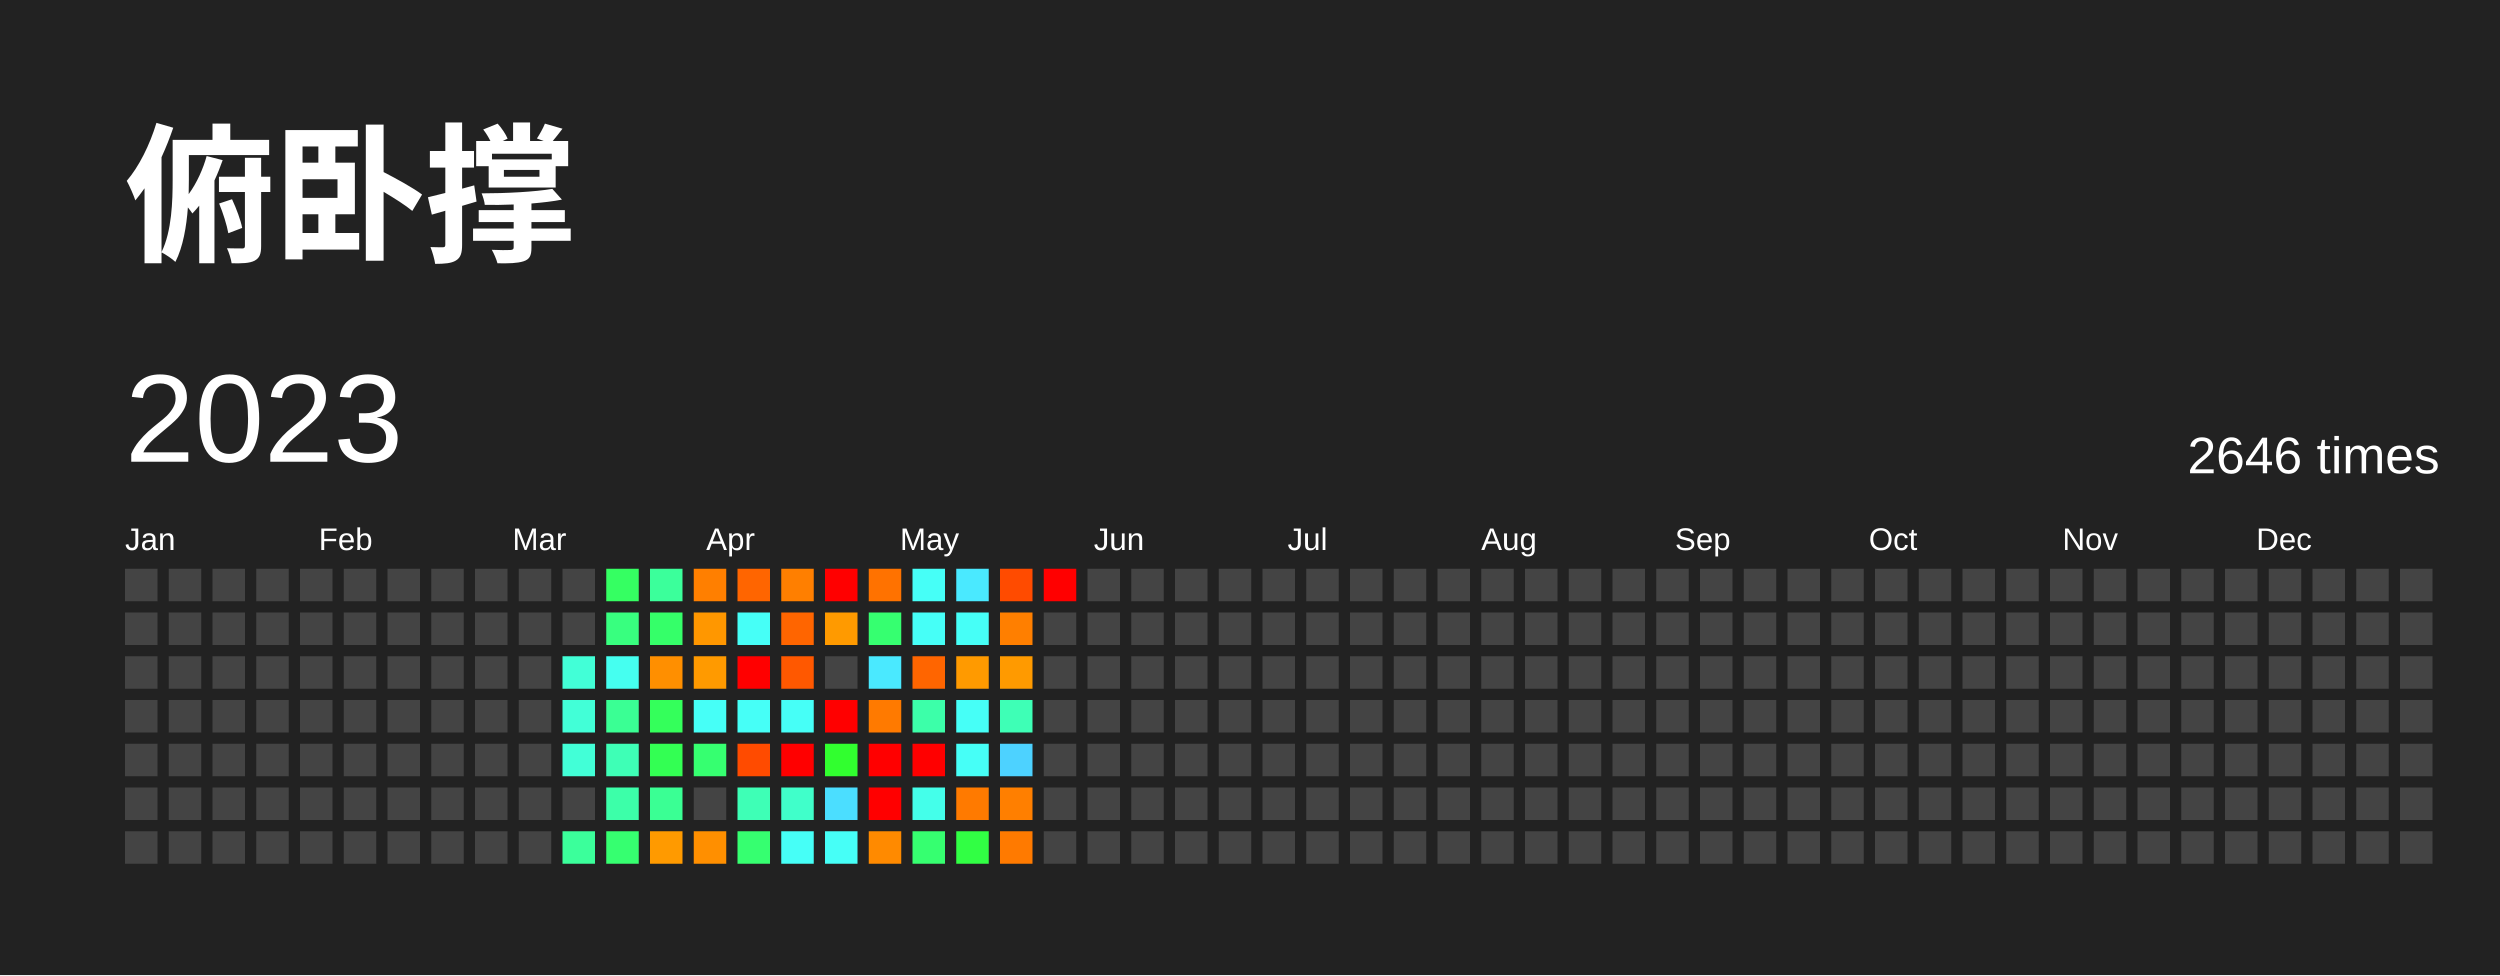
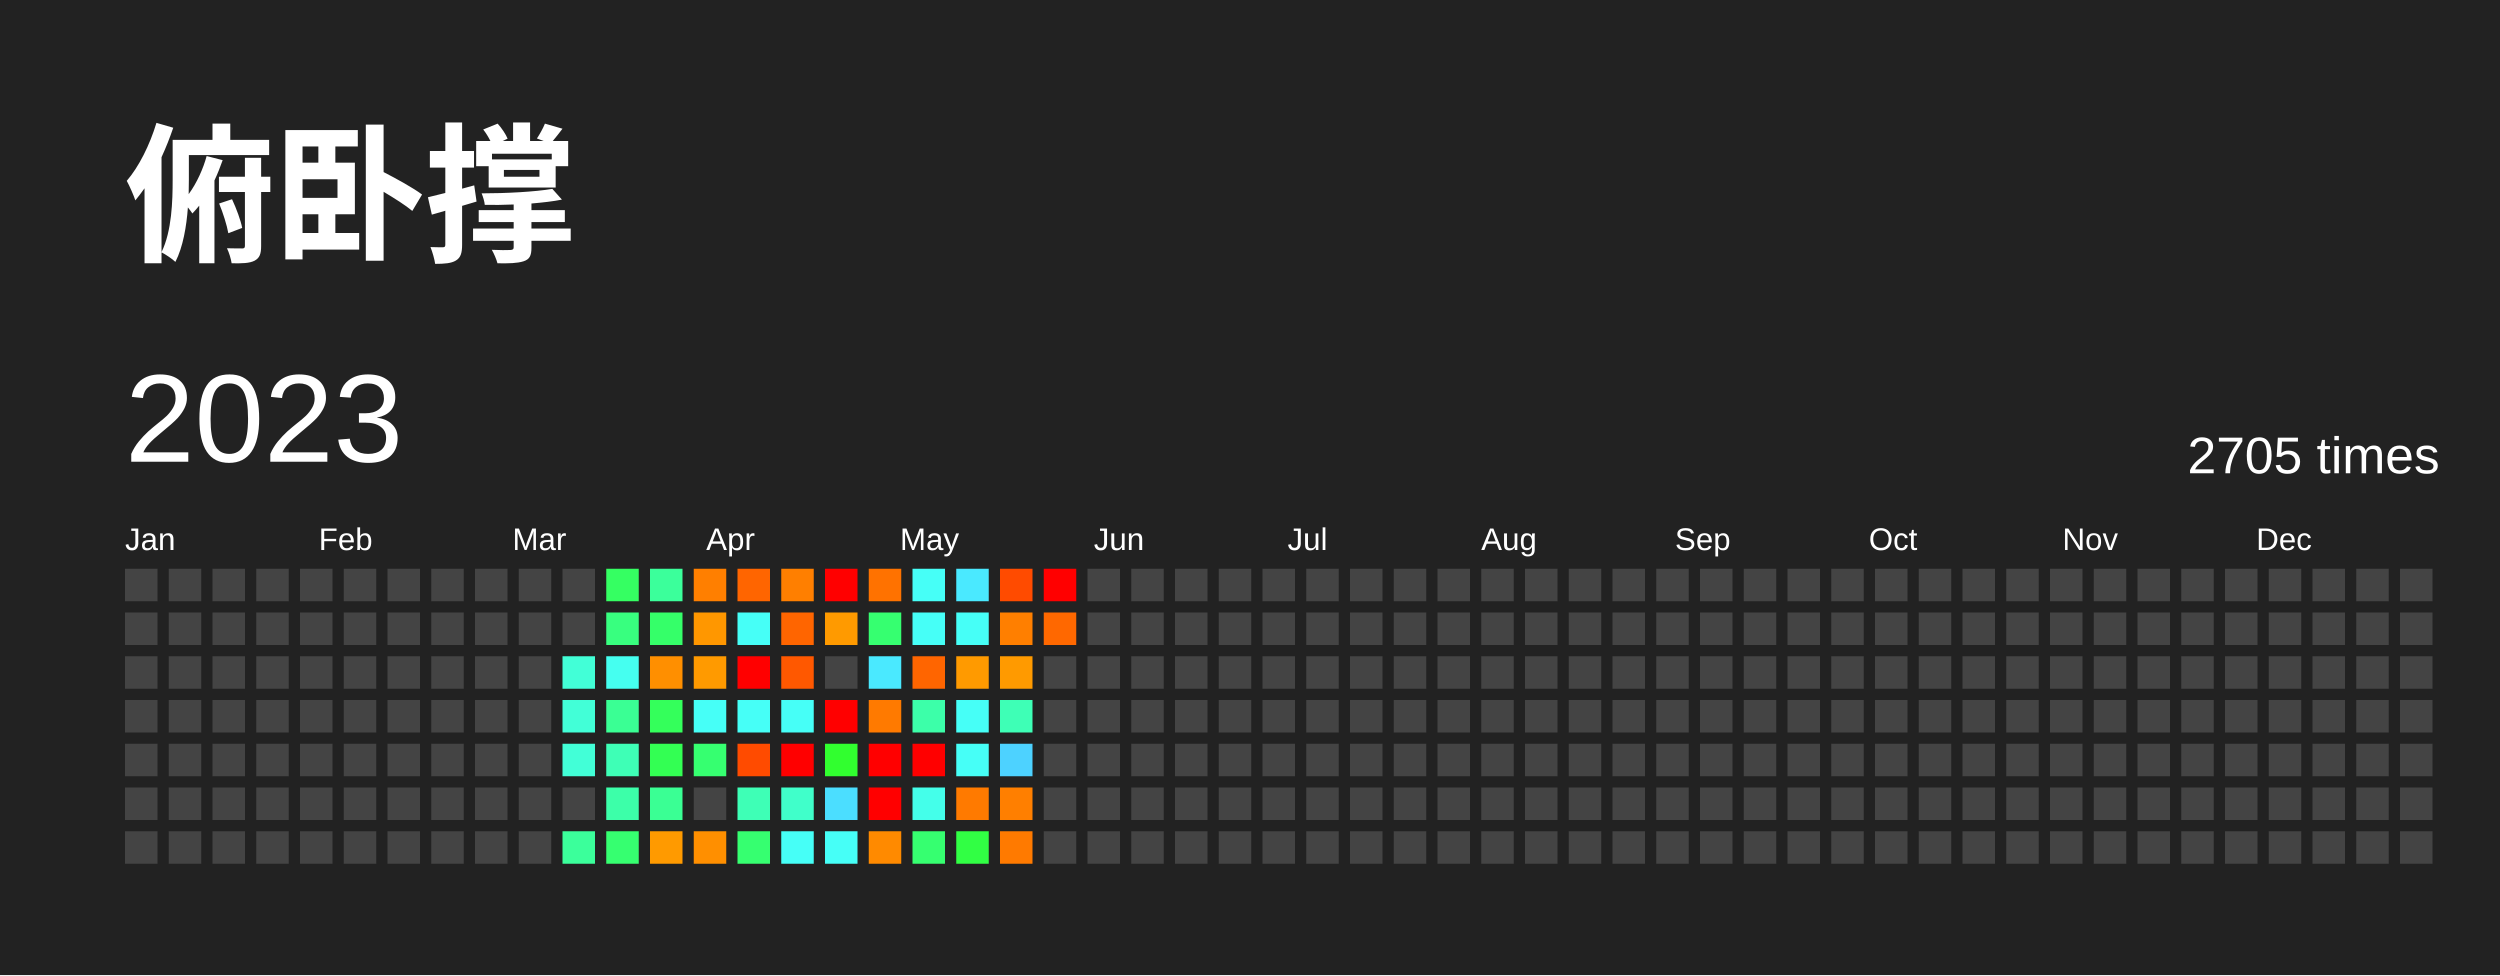
<svg xmlns="http://www.w3.org/2000/svg" baseProfile="full" height="78mm" version="1.1" viewBox="0,0,200,78" width="200mm">
  <defs />
  <rect fill="#222222" height="78" width="200" x="0" y="0" />
  <text fill="#FFFFFF" style="font-size:12px; font-family:Arial; font-weight:bold;" x="10" y="20">俯卧撑</text>
  <text dominant-baseline="hanging" fill="#FFFFFF" style="font-size:10.0px; font-family:Arial;" x="10" y="30">2023</text>
-   <text dominant-baseline="hanging" fill="#FFFFFF" style="font-size:4.125px; font-family:Arial;" x="175" y="35">2646 times</text>
+   <text dominant-baseline="hanging" fill="#FFFFFF" style="font-size:4.125px; font-family:Arial;" x="175" y="35">2705 times</text>
  <text fill="#FFFFFF" style="font-size:2.5px; font-family:Arial" x="10.0" y="44">Jan</text>
  <text fill="#FFFFFF" style="font-size:2.5px; font-family:Arial" x="25.5" y="44">Feb</text>
  <text fill="#FFFFFF" style="font-size:2.5px; font-family:Arial" x="41.0" y="44">Mar</text>
  <text fill="#FFFFFF" style="font-size:2.5px; font-family:Arial" x="56.5" y="44">Apr</text>
  <text fill="#FFFFFF" style="font-size:2.5px; font-family:Arial" x="72.0" y="44">May</text>
  <text fill="#FFFFFF" style="font-size:2.5px; font-family:Arial" x="87.5" y="44">Jun</text>
  <text fill="#FFFFFF" style="font-size:2.5px; font-family:Arial" x="103.0" y="44">Jul</text>
  <text fill="#FFFFFF" style="font-size:2.5px; font-family:Arial" x="118.5" y="44">Aug</text>
  <text fill="#FFFFFF" style="font-size:2.5px; font-family:Arial" x="134.0" y="44">Sep</text>
  <text fill="#FFFFFF" style="font-size:2.5px; font-family:Arial" x="149.5" y="44">Oct</text>
  <text fill="#FFFFFF" style="font-size:2.5px; font-family:Arial" x="165.0" y="44">Nov</text>
  <text fill="#FFFFFF" style="font-size:2.5px; font-family:Arial" x="180.5" y="44">Dec</text>
  <rect fill="#444444" height="2.6" width="2.6" x="10.0" y="45.5" />
  <rect fill="#444444" height="2.6" width="2.6" x="10.0" y="49.0" />
  <rect fill="#444444" height="2.6" width="2.6" x="10.0" y="52.5" />
  <rect fill="#444444" height="2.6" width="2.6" x="10.0" y="56.0" />
  <rect fill="#444444" height="2.6" width="2.6" x="10.0" y="59.5" />
  <rect fill="#444444" height="2.6" width="2.6" x="10.0" y="63.0" />
  <rect fill="#444444" height="2.6" width="2.6" x="10.0" y="66.5" />
  <rect fill="#444444" height="2.6" width="2.6" x="13.5" y="45.5" />
  <rect fill="#444444" height="2.6" width="2.6" x="13.5" y="49.0" />
  <rect fill="#444444" height="2.6" width="2.6" x="13.5" y="52.5" />
  <rect fill="#444444" height="2.6" width="2.6" x="13.5" y="56.0" />
  <rect fill="#444444" height="2.6" width="2.6" x="13.5" y="59.5" />
  <rect fill="#444444" height="2.6" width="2.6" x="13.5" y="63.0" />
  <rect fill="#444444" height="2.6" width="2.6" x="13.5" y="66.5" />
  <rect fill="#444444" height="2.6" width="2.6" x="17.0" y="45.5" />
  <rect fill="#444444" height="2.6" width="2.6" x="17.0" y="49.0" />
  <rect fill="#444444" height="2.6" width="2.6" x="17.0" y="52.5" />
  <rect fill="#444444" height="2.6" width="2.6" x="17.0" y="56.0" />
  <rect fill="#444444" height="2.6" width="2.6" x="17.0" y="59.5" />
  <rect fill="#444444" height="2.6" width="2.6" x="17.0" y="63.0" />
  <rect fill="#444444" height="2.6" width="2.6" x="17.0" y="66.5" />
  <rect fill="#444444" height="2.6" width="2.6" x="20.5" y="45.5" />
  <rect fill="#444444" height="2.6" width="2.6" x="20.5" y="49.0" />
  <rect fill="#444444" height="2.6" width="2.6" x="20.5" y="52.5" />
  <rect fill="#444444" height="2.6" width="2.6" x="20.5" y="56.0" />
  <rect fill="#444444" height="2.6" width="2.6" x="20.5" y="59.5" />
  <rect fill="#444444" height="2.6" width="2.6" x="20.5" y="63.0" />
  <rect fill="#444444" height="2.6" width="2.6" x="20.5" y="66.5" />
  <rect fill="#444444" height="2.6" width="2.6" x="24.0" y="45.5" />
  <rect fill="#444444" height="2.6" width="2.6" x="24.0" y="49.0" />
  <rect fill="#444444" height="2.6" width="2.6" x="24.0" y="52.5" />
  <rect fill="#444444" height="2.6" width="2.6" x="24.0" y="56.0" />
  <rect fill="#444444" height="2.6" width="2.6" x="24.0" y="59.5" />
  <rect fill="#444444" height="2.6" width="2.6" x="24.0" y="63.0" />
  <rect fill="#444444" height="2.6" width="2.6" x="24.0" y="66.5" />
  <rect fill="#444444" height="2.6" width="2.6" x="27.5" y="45.5" />
  <rect fill="#444444" height="2.6" width="2.6" x="27.5" y="49.0" />
  <rect fill="#444444" height="2.6" width="2.6" x="27.5" y="52.5" />
  <rect fill="#444444" height="2.6" width="2.6" x="27.5" y="56.0" />
  <rect fill="#444444" height="2.6" width="2.6" x="27.5" y="59.5" />
  <rect fill="#444444" height="2.6" width="2.6" x="27.5" y="63.0" />
  <rect fill="#444444" height="2.6" width="2.6" x="27.5" y="66.5" />
  <rect fill="#444444" height="2.6" width="2.6" x="31.0" y="45.5" />
  <rect fill="#444444" height="2.6" width="2.6" x="31.0" y="49.0" />
  <rect fill="#444444" height="2.6" width="2.6" x="31.0" y="52.5" />
  <rect fill="#444444" height="2.6" width="2.6" x="31.0" y="56.0" />
  <rect fill="#444444" height="2.6" width="2.6" x="31.0" y="59.5" />
  <rect fill="#444444" height="2.6" width="2.6" x="31.0" y="63.0" />
  <rect fill="#444444" height="2.6" width="2.6" x="31.0" y="66.5" />
  <rect fill="#444444" height="2.6" width="2.6" x="34.5" y="45.5" />
  <rect fill="#444444" height="2.6" width="2.6" x="34.5" y="49.0" />
  <rect fill="#444444" height="2.6" width="2.6" x="34.5" y="52.5" />
  <rect fill="#444444" height="2.6" width="2.6" x="34.5" y="56.0" />
  <rect fill="#444444" height="2.6" width="2.6" x="34.5" y="59.5" />
  <rect fill="#444444" height="2.6" width="2.6" x="34.5" y="63.0" />
  <rect fill="#444444" height="2.6" width="2.6" x="34.5" y="66.5" />
  <rect fill="#444444" height="2.6" width="2.6" x="38.0" y="45.5" />
  <rect fill="#444444" height="2.6" width="2.6" x="38.0" y="49.0" />
  <rect fill="#444444" height="2.6" width="2.6" x="38.0" y="52.5" />
  <rect fill="#444444" height="2.6" width="2.6" x="38.0" y="56.0" />
  <rect fill="#444444" height="2.6" width="2.6" x="38.0" y="59.5" />
  <rect fill="#444444" height="2.6" width="2.6" x="38.0" y="63.0" />
  <rect fill="#444444" height="2.6" width="2.6" x="38.0" y="66.5" />
  <rect fill="#444444" height="2.6" width="2.6" x="41.5" y="45.5" />
  <rect fill="#444444" height="2.6" width="2.6" x="41.5" y="49.0" />
  <rect fill="#444444" height="2.6" width="2.6" x="41.5" y="52.5" />
  <rect fill="#444444" height="2.6" width="2.6" x="41.5" y="56.0" />
  <rect fill="#444444" height="2.6" width="2.6" x="41.5" y="59.5" />
  <rect fill="#444444" height="2.6" width="2.6" x="41.5" y="63.0" />
  <rect fill="#444444" height="2.6" width="2.6" x="41.5" y="66.5" />
  <rect fill="#444444" height="2.6" width="2.6" x="45.0" y="45.5" />
  <rect fill="#444444" height="2.6" width="2.6" x="45.0" y="49.0" />
  <rect fill="#42ffd7" height="2.6" width="2.6" x="45.0" y="52.5" />
  <rect fill="#42ffd7" height="2.6" width="2.6" x="45.0" y="56.0" />
  <rect fill="#42ffd7" height="2.6" width="2.6" x="45.0" y="59.5" />
  <rect fill="#444444" height="2.6" width="2.6" x="45.0" y="63.0" />
  <rect fill="#3bff9b" height="2.6" width="2.6" x="45.0" y="66.5" />
  <rect fill="#35ff62" height="2.6" width="2.6" x="48.5" y="45.5" />
  <rect fill="#38ff7f" height="2.6" width="2.6" x="48.5" y="49.0" />
  <rect fill="#45fff0" height="2.6" width="2.6" x="48.5" y="52.5" />
  <rect fill="#3aff94" height="2.6" width="2.6" x="48.5" y="56.0" />
  <rect fill="#3effb6" height="2.6" width="2.6" x="48.5" y="59.5" />
  <rect fill="#3cffa9" height="2.6" width="2.6" x="48.5" y="63.0" />
  <rect fill="#36ff70" height="2.6" width="2.6" x="48.5" y="66.5" />
  <rect fill="#3bff9b" height="2.6" width="2.6" x="52.0" y="45.5" />
  <rect fill="#35ff69" height="2.6" width="2.6" x="52.0" y="49.0" />
  <rect fill="#ff8f00" height="2.6" width="2.6" x="52.0" y="52.5" />
  <rect fill="#34ff5b" height="2.6" width="2.6" x="52.0" y="56.0" />
  <rect fill="#33ff53" height="2.6" width="2.6" x="52.0" y="59.5" />
  <rect fill="#3aff94" height="2.6" width="2.6" x="52.0" y="63.0" />
  <rect fill="#ff9a00" height="2.6" width="2.6" x="52.0" y="66.5" />
  <rect fill="#ff7f00" height="2.6" width="2.6" x="55.5" y="45.5" />
  <rect fill="#ff9700" height="2.6" width="2.6" x="55.5" y="49.0" />
  <rect fill="#ff9a00" height="2.6" width="2.6" x="55.5" y="52.5" />
  <rect fill="#46fff7" height="2.6" width="2.6" x="55.5" y="56.0" />
  <rect fill="#36ff70" height="2.6" width="2.6" x="55.5" y="59.5" />
  <rect fill="#444444" height="2.6" width="2.6" x="55.5" y="63.0" />
  <rect fill="#ff8f00" height="2.6" width="2.6" x="55.5" y="66.5" />
  <rect fill="#ff6500" height="2.6" width="2.6" x="59.0" y="45.5" />
  <rect fill="#46fff7" height="2.6" width="2.6" x="59.0" y="49.0" />
  <rect fill="red" height="2.6" width="2.6" x="59.0" y="52.5" />
  <rect fill="#46fff7" height="2.6" width="2.6" x="59.0" y="56.0" />
  <rect fill="#ff4b00" height="2.6" width="2.6" x="59.0" y="59.5" />
  <rect fill="#3effb6" height="2.6" width="2.6" x="59.0" y="63.0" />
  <rect fill="#36ff70" height="2.6" width="2.6" x="59.0" y="66.5" />
  <rect fill="#ff7f00" height="2.6" width="2.6" x="62.5" y="45.5" />
  <rect fill="#ff6500" height="2.6" width="2.6" x="62.5" y="49.0" />
  <rect fill="#ff5800" height="2.6" width="2.6" x="62.5" y="52.5" />
  <rect fill="#46fff7" height="2.6" width="2.6" x="62.5" y="56.0" />
  <rect fill="red" height="2.6" width="2.6" x="62.5" y="59.5" />
  <rect fill="#40ffca" height="2.6" width="2.6" x="62.5" y="63.0" />
  <rect fill="#46fff7" height="2.6" width="2.6" x="62.5" y="66.5" />
  <rect fill="red" height="2.6" width="2.6" x="66.0" y="45.5" />
  <rect fill="#ff9a00" height="2.6" width="2.6" x="66.0" y="49.0" />
  <rect fill="#444444" height="2.6" width="2.6" x="66.0" y="52.5" />
  <rect fill="red" height="2.6" width="2.6" x="66.0" y="56.0" />
  <rect fill="#31ff2f" height="2.6" width="2.6" x="66.0" y="59.5" />
  <rect fill="#4bdeff" height="2.6" width="2.6" x="66.0" y="63.0" />
  <rect fill="#46fff7" height="2.6" width="2.6" x="66.0" y="66.5" />
  <rect fill="#ff7200" height="2.6" width="2.6" x="69.5" y="45.5" />
  <rect fill="#36ff70" height="2.6" width="2.6" x="69.5" y="49.0" />
  <rect fill="#4ae9ff" height="2.6" width="2.6" x="69.5" y="52.5" />
  <rect fill="#ff7a00" height="2.6" width="2.6" x="69.5" y="56.0" />
  <rect fill="red" height="2.6" width="2.6" x="69.5" y="59.5" />
  <rect fill="red" height="2.6" width="2.6" x="69.5" y="63.0" />
  <rect fill="#ff8a00" height="2.6" width="2.6" x="69.5" y="66.5" />
  <rect fill="#46fff7" height="2.6" width="2.6" x="73.0" y="45.5" />
  <rect fill="#46fff7" height="2.6" width="2.6" x="73.0" y="49.0" />
  <rect fill="#ff6500" height="2.6" width="2.6" x="73.0" y="52.5" />
  <rect fill="#3cffa9" height="2.6" width="2.6" x="73.0" y="56.0" />
  <rect fill="red" height="2.6" width="2.6" x="73.0" y="59.5" />
  <rect fill="#44ffea" height="2.6" width="2.6" x="73.0" y="63.0" />
  <rect fill="#36ff70" height="2.6" width="2.6" x="73.0" y="66.5" />
  <rect fill="#4ae9ff" height="2.6" width="2.6" x="76.5" y="45.5" />
  <rect fill="#46fff7" height="2.6" width="2.6" x="76.5" y="49.0" />
  <rect fill="#ff9a00" height="2.6" width="2.6" x="76.5" y="52.5" />
  <rect fill="#46fff7" height="2.6" width="2.6" x="76.5" y="56.0" />
  <rect fill="#46fff7" height="2.6" width="2.6" x="76.5" y="59.5" />
  <rect fill="#ff7a00" height="2.6" width="2.6" x="76.5" y="63.0" />
  <rect fill="#31ff44" height="2.6" width="2.6" x="76.5" y="66.5" />
  <rect fill="#ff4b00" height="2.6" width="2.6" x="80.0" y="45.5" />
  <rect fill="#ff7f00" height="2.6" width="2.6" x="80.0" y="49.0" />
  <rect fill="#ff9a00" height="2.6" width="2.6" x="80.0" y="52.5" />
  <rect fill="#3effb6" height="2.6" width="2.6" x="80.0" y="56.0" />
  <rect fill="#4dd2ff" height="2.6" width="2.6" x="80.0" y="59.5" />
  <rect fill="#ff7f00" height="2.6" width="2.6" x="80.0" y="63.0" />
  <rect fill="#ff7a00" height="2.6" width="2.6" x="80.0" y="66.5" />
  <rect fill="red" height="2.6" width="2.6" x="83.5" y="45.5" />
-   <rect fill="#444444" height="2.6" width="2.6" x="83.5" y="49.0" />
+   <rect fill="#ff6800" height="2.6" width="2.6" x="83.5" y="49.0" />
  <rect fill="#444444" height="2.6" width="2.6" x="83.5" y="52.5" />
  <rect fill="#444444" height="2.6" width="2.6" x="83.5" y="56.0" />
  <rect fill="#444444" height="2.6" width="2.6" x="83.5" y="59.5" />
  <rect fill="#444444" height="2.6" width="2.6" x="83.5" y="63.0" />
  <rect fill="#444444" height="2.6" width="2.6" x="83.5" y="66.5" />
  <rect fill="#444444" height="2.6" width="2.6" x="87.0" y="45.5" />
  <rect fill="#444444" height="2.6" width="2.6" x="87.0" y="49.0" />
  <rect fill="#444444" height="2.6" width="2.6" x="87.0" y="52.5" />
  <rect fill="#444444" height="2.6" width="2.6" x="87.0" y="56.0" />
  <rect fill="#444444" height="2.6" width="2.6" x="87.0" y="59.5" />
  <rect fill="#444444" height="2.6" width="2.6" x="87.0" y="63.0" />
  <rect fill="#444444" height="2.6" width="2.6" x="87.0" y="66.5" />
  <rect fill="#444444" height="2.6" width="2.6" x="90.5" y="45.5" />
  <rect fill="#444444" height="2.6" width="2.6" x="90.5" y="49.0" />
  <rect fill="#444444" height="2.6" width="2.6" x="90.5" y="52.5" />
  <rect fill="#444444" height="2.6" width="2.6" x="90.5" y="56.0" />
  <rect fill="#444444" height="2.6" width="2.6" x="90.5" y="59.5" />
  <rect fill="#444444" height="2.6" width="2.6" x="90.5" y="63.0" />
  <rect fill="#444444" height="2.6" width="2.6" x="90.5" y="66.5" />
  <rect fill="#444444" height="2.6" width="2.6" x="94.0" y="45.5" />
  <rect fill="#444444" height="2.6" width="2.6" x="94.0" y="49.0" />
  <rect fill="#444444" height="2.6" width="2.6" x="94.0" y="52.5" />
  <rect fill="#444444" height="2.6" width="2.6" x="94.0" y="56.0" />
  <rect fill="#444444" height="2.6" width="2.6" x="94.0" y="59.5" />
  <rect fill="#444444" height="2.6" width="2.6" x="94.0" y="63.0" />
  <rect fill="#444444" height="2.6" width="2.6" x="94.0" y="66.5" />
  <rect fill="#444444" height="2.6" width="2.6" x="97.5" y="45.5" />
  <rect fill="#444444" height="2.6" width="2.6" x="97.5" y="49.0" />
  <rect fill="#444444" height="2.6" width="2.6" x="97.5" y="52.5" />
  <rect fill="#444444" height="2.6" width="2.6" x="97.5" y="56.0" />
  <rect fill="#444444" height="2.6" width="2.6" x="97.5" y="59.5" />
  <rect fill="#444444" height="2.6" width="2.6" x="97.5" y="63.0" />
  <rect fill="#444444" height="2.6" width="2.6" x="97.5" y="66.5" />
  <rect fill="#444444" height="2.6" width="2.6" x="101.0" y="45.5" />
  <rect fill="#444444" height="2.6" width="2.6" x="101.0" y="49.0" />
  <rect fill="#444444" height="2.6" width="2.6" x="101.0" y="52.5" />
  <rect fill="#444444" height="2.6" width="2.6" x="101.0" y="56.0" />
  <rect fill="#444444" height="2.6" width="2.6" x="101.0" y="59.5" />
  <rect fill="#444444" height="2.6" width="2.6" x="101.0" y="63.0" />
  <rect fill="#444444" height="2.6" width="2.6" x="101.0" y="66.5" />
  <rect fill="#444444" height="2.6" width="2.6" x="104.5" y="45.5" />
  <rect fill="#444444" height="2.6" width="2.6" x="104.5" y="49.0" />
  <rect fill="#444444" height="2.6" width="2.6" x="104.5" y="52.5" />
  <rect fill="#444444" height="2.6" width="2.6" x="104.5" y="56.0" />
  <rect fill="#444444" height="2.6" width="2.6" x="104.5" y="59.5" />
  <rect fill="#444444" height="2.6" width="2.6" x="104.5" y="63.0" />
  <rect fill="#444444" height="2.6" width="2.6" x="104.5" y="66.5" />
  <rect fill="#444444" height="2.6" width="2.6" x="108.0" y="45.5" />
  <rect fill="#444444" height="2.6" width="2.6" x="108.0" y="49.0" />
  <rect fill="#444444" height="2.6" width="2.6" x="108.0" y="52.5" />
  <rect fill="#444444" height="2.6" width="2.6" x="108.0" y="56.0" />
  <rect fill="#444444" height="2.6" width="2.6" x="108.0" y="59.5" />
  <rect fill="#444444" height="2.6" width="2.6" x="108.0" y="63.0" />
  <rect fill="#444444" height="2.6" width="2.6" x="108.0" y="66.5" />
  <rect fill="#444444" height="2.6" width="2.6" x="111.5" y="45.5" />
  <rect fill="#444444" height="2.6" width="2.6" x="111.5" y="49.0" />
  <rect fill="#444444" height="2.6" width="2.6" x="111.5" y="52.5" />
  <rect fill="#444444" height="2.6" width="2.6" x="111.5" y="56.0" />
  <rect fill="#444444" height="2.6" width="2.6" x="111.5" y="59.5" />
  <rect fill="#444444" height="2.6" width="2.6" x="111.5" y="63.0" />
  <rect fill="#444444" height="2.6" width="2.6" x="111.5" y="66.5" />
  <rect fill="#444444" height="2.6" width="2.6" x="115.0" y="45.5" />
  <rect fill="#444444" height="2.6" width="2.6" x="115.0" y="49.0" />
  <rect fill="#444444" height="2.6" width="2.6" x="115.0" y="52.5" />
  <rect fill="#444444" height="2.6" width="2.6" x="115.0" y="56.0" />
  <rect fill="#444444" height="2.6" width="2.6" x="115.0" y="59.5" />
  <rect fill="#444444" height="2.6" width="2.6" x="115.0" y="63.0" />
  <rect fill="#444444" height="2.6" width="2.6" x="115.0" y="66.5" />
  <rect fill="#444444" height="2.6" width="2.6" x="118.5" y="45.5" />
  <rect fill="#444444" height="2.6" width="2.6" x="118.5" y="49.0" />
  <rect fill="#444444" height="2.6" width="2.6" x="118.5" y="52.5" />
  <rect fill="#444444" height="2.6" width="2.6" x="118.5" y="56.0" />
  <rect fill="#444444" height="2.6" width="2.6" x="118.5" y="59.5" />
  <rect fill="#444444" height="2.6" width="2.6" x="118.5" y="63.0" />
  <rect fill="#444444" height="2.6" width="2.6" x="118.5" y="66.5" />
  <rect fill="#444444" height="2.6" width="2.6" x="122.0" y="45.5" />
  <rect fill="#444444" height="2.6" width="2.6" x="122.0" y="49.0" />
  <rect fill="#444444" height="2.6" width="2.6" x="122.0" y="52.5" />
  <rect fill="#444444" height="2.6" width="2.6" x="122.0" y="56.0" />
  <rect fill="#444444" height="2.6" width="2.6" x="122.0" y="59.5" />
  <rect fill="#444444" height="2.6" width="2.6" x="122.0" y="63.0" />
  <rect fill="#444444" height="2.6" width="2.6" x="122.0" y="66.5" />
  <rect fill="#444444" height="2.6" width="2.6" x="125.5" y="45.5" />
  <rect fill="#444444" height="2.6" width="2.6" x="125.5" y="49.0" />
  <rect fill="#444444" height="2.6" width="2.6" x="125.5" y="52.5" />
  <rect fill="#444444" height="2.6" width="2.6" x="125.5" y="56.0" />
  <rect fill="#444444" height="2.6" width="2.6" x="125.5" y="59.5" />
  <rect fill="#444444" height="2.6" width="2.6" x="125.5" y="63.0" />
  <rect fill="#444444" height="2.6" width="2.6" x="125.5" y="66.5" />
  <rect fill="#444444" height="2.6" width="2.6" x="129.0" y="45.5" />
  <rect fill="#444444" height="2.6" width="2.6" x="129.0" y="49.0" />
  <rect fill="#444444" height="2.6" width="2.6" x="129.0" y="52.5" />
  <rect fill="#444444" height="2.6" width="2.6" x="129.0" y="56.0" />
  <rect fill="#444444" height="2.6" width="2.6" x="129.0" y="59.5" />
  <rect fill="#444444" height="2.6" width="2.6" x="129.0" y="63.0" />
  <rect fill="#444444" height="2.6" width="2.6" x="129.0" y="66.5" />
  <rect fill="#444444" height="2.6" width="2.6" x="132.5" y="45.5" />
  <rect fill="#444444" height="2.6" width="2.6" x="132.5" y="49.0" />
  <rect fill="#444444" height="2.6" width="2.6" x="132.5" y="52.5" />
  <rect fill="#444444" height="2.6" width="2.6" x="132.5" y="56.0" />
  <rect fill="#444444" height="2.6" width="2.6" x="132.5" y="59.5" />
  <rect fill="#444444" height="2.6" width="2.6" x="132.5" y="63.0" />
  <rect fill="#444444" height="2.6" width="2.6" x="132.5" y="66.5" />
  <rect fill="#444444" height="2.6" width="2.6" x="136.0" y="45.5" />
  <rect fill="#444444" height="2.6" width="2.6" x="136.0" y="49.0" />
  <rect fill="#444444" height="2.6" width="2.6" x="136.0" y="52.5" />
  <rect fill="#444444" height="2.6" width="2.6" x="136.0" y="56.0" />
  <rect fill="#444444" height="2.6" width="2.6" x="136.0" y="59.5" />
  <rect fill="#444444" height="2.6" width="2.6" x="136.0" y="63.0" />
  <rect fill="#444444" height="2.6" width="2.6" x="136.0" y="66.5" />
  <rect fill="#444444" height="2.6" width="2.6" x="139.5" y="45.5" />
  <rect fill="#444444" height="2.6" width="2.6" x="139.5" y="49.0" />
  <rect fill="#444444" height="2.6" width="2.6" x="139.5" y="52.5" />
  <rect fill="#444444" height="2.6" width="2.6" x="139.5" y="56.0" />
  <rect fill="#444444" height="2.6" width="2.6" x="139.5" y="59.5" />
  <rect fill="#444444" height="2.6" width="2.6" x="139.5" y="63.0" />
  <rect fill="#444444" height="2.6" width="2.6" x="139.5" y="66.5" />
  <rect fill="#444444" height="2.6" width="2.6" x="143.0" y="45.5" />
  <rect fill="#444444" height="2.6" width="2.6" x="143.0" y="49.0" />
  <rect fill="#444444" height="2.6" width="2.6" x="143.0" y="52.5" />
  <rect fill="#444444" height="2.6" width="2.6" x="143.0" y="56.0" />
  <rect fill="#444444" height="2.6" width="2.6" x="143.0" y="59.5" />
  <rect fill="#444444" height="2.6" width="2.6" x="143.0" y="63.0" />
  <rect fill="#444444" height="2.6" width="2.6" x="143.0" y="66.5" />
  <rect fill="#444444" height="2.6" width="2.6" x="146.5" y="45.5" />
  <rect fill="#444444" height="2.6" width="2.6" x="146.5" y="49.0" />
  <rect fill="#444444" height="2.6" width="2.6" x="146.5" y="52.5" />
  <rect fill="#444444" height="2.6" width="2.6" x="146.5" y="56.0" />
  <rect fill="#444444" height="2.6" width="2.6" x="146.5" y="59.5" />
  <rect fill="#444444" height="2.6" width="2.6" x="146.5" y="63.0" />
  <rect fill="#444444" height="2.6" width="2.6" x="146.5" y="66.5" />
  <rect fill="#444444" height="2.6" width="2.6" x="150.0" y="45.5" />
  <rect fill="#444444" height="2.6" width="2.6" x="150.0" y="49.0" />
  <rect fill="#444444" height="2.6" width="2.6" x="150.0" y="52.5" />
  <rect fill="#444444" height="2.6" width="2.6" x="150.0" y="56.0" />
  <rect fill="#444444" height="2.6" width="2.6" x="150.0" y="59.5" />
  <rect fill="#444444" height="2.6" width="2.6" x="150.0" y="63.0" />
  <rect fill="#444444" height="2.6" width="2.6" x="150.0" y="66.5" />
  <rect fill="#444444" height="2.6" width="2.6" x="153.5" y="45.5" />
  <rect fill="#444444" height="2.6" width="2.6" x="153.5" y="49.0" />
  <rect fill="#444444" height="2.6" width="2.6" x="153.5" y="52.5" />
  <rect fill="#444444" height="2.6" width="2.6" x="153.5" y="56.0" />
  <rect fill="#444444" height="2.6" width="2.6" x="153.5" y="59.5" />
  <rect fill="#444444" height="2.6" width="2.6" x="153.5" y="63.0" />
  <rect fill="#444444" height="2.6" width="2.6" x="153.5" y="66.5" />
  <rect fill="#444444" height="2.6" width="2.6" x="157.0" y="45.5" />
  <rect fill="#444444" height="2.6" width="2.6" x="157.0" y="49.0" />
  <rect fill="#444444" height="2.6" width="2.6" x="157.0" y="52.5" />
  <rect fill="#444444" height="2.6" width="2.6" x="157.0" y="56.0" />
  <rect fill="#444444" height="2.6" width="2.6" x="157.0" y="59.5" />
  <rect fill="#444444" height="2.6" width="2.6" x="157.0" y="63.0" />
  <rect fill="#444444" height="2.6" width="2.6" x="157.0" y="66.5" />
  <rect fill="#444444" height="2.6" width="2.6" x="160.5" y="45.5" />
  <rect fill="#444444" height="2.6" width="2.6" x="160.5" y="49.0" />
  <rect fill="#444444" height="2.6" width="2.6" x="160.5" y="52.5" />
  <rect fill="#444444" height="2.6" width="2.6" x="160.5" y="56.0" />
  <rect fill="#444444" height="2.6" width="2.6" x="160.5" y="59.5" />
  <rect fill="#444444" height="2.6" width="2.6" x="160.5" y="63.0" />
  <rect fill="#444444" height="2.6" width="2.6" x="160.5" y="66.5" />
  <rect fill="#444444" height="2.6" width="2.6" x="164.0" y="45.5" />
  <rect fill="#444444" height="2.6" width="2.6" x="164.0" y="49.0" />
  <rect fill="#444444" height="2.6" width="2.6" x="164.0" y="52.5" />
  <rect fill="#444444" height="2.6" width="2.6" x="164.0" y="56.0" />
  <rect fill="#444444" height="2.6" width="2.6" x="164.0" y="59.5" />
  <rect fill="#444444" height="2.6" width="2.6" x="164.0" y="63.0" />
  <rect fill="#444444" height="2.6" width="2.6" x="164.0" y="66.5" />
  <rect fill="#444444" height="2.6" width="2.6" x="167.5" y="45.5" />
  <rect fill="#444444" height="2.6" width="2.6" x="167.5" y="49.0" />
  <rect fill="#444444" height="2.6" width="2.6" x="167.5" y="52.5" />
  <rect fill="#444444" height="2.6" width="2.6" x="167.5" y="56.0" />
  <rect fill="#444444" height="2.6" width="2.6" x="167.5" y="59.5" />
  <rect fill="#444444" height="2.6" width="2.6" x="167.5" y="63.0" />
  <rect fill="#444444" height="2.6" width="2.6" x="167.5" y="66.5" />
  <rect fill="#444444" height="2.6" width="2.6" x="171.0" y="45.5" />
  <rect fill="#444444" height="2.6" width="2.6" x="171.0" y="49.0" />
  <rect fill="#444444" height="2.6" width="2.6" x="171.0" y="52.5" />
  <rect fill="#444444" height="2.6" width="2.6" x="171.0" y="56.0" />
  <rect fill="#444444" height="2.6" width="2.6" x="171.0" y="59.5" />
  <rect fill="#444444" height="2.6" width="2.6" x="171.0" y="63.0" />
  <rect fill="#444444" height="2.6" width="2.6" x="171.0" y="66.5" />
  <rect fill="#444444" height="2.6" width="2.6" x="174.5" y="45.5" />
  <rect fill="#444444" height="2.6" width="2.6" x="174.5" y="49.0" />
  <rect fill="#444444" height="2.6" width="2.6" x="174.5" y="52.5" />
  <rect fill="#444444" height="2.6" width="2.6" x="174.5" y="56.0" />
  <rect fill="#444444" height="2.6" width="2.6" x="174.5" y="59.5" />
  <rect fill="#444444" height="2.6" width="2.6" x="174.5" y="63.0" />
  <rect fill="#444444" height="2.6" width="2.6" x="174.5" y="66.5" />
  <rect fill="#444444" height="2.6" width="2.6" x="178.0" y="45.5" />
  <rect fill="#444444" height="2.6" width="2.6" x="178.0" y="49.0" />
  <rect fill="#444444" height="2.6" width="2.6" x="178.0" y="52.5" />
  <rect fill="#444444" height="2.6" width="2.6" x="178.0" y="56.0" />
  <rect fill="#444444" height="2.6" width="2.6" x="178.0" y="59.5" />
  <rect fill="#444444" height="2.6" width="2.6" x="178.0" y="63.0" />
  <rect fill="#444444" height="2.6" width="2.6" x="178.0" y="66.5" />
  <rect fill="#444444" height="2.6" width="2.6" x="181.5" y="45.5" />
  <rect fill="#444444" height="2.6" width="2.6" x="181.5" y="49.0" />
  <rect fill="#444444" height="2.6" width="2.6" x="181.5" y="52.5" />
  <rect fill="#444444" height="2.6" width="2.6" x="181.5" y="56.0" />
  <rect fill="#444444" height="2.6" width="2.6" x="181.5" y="59.5" />
  <rect fill="#444444" height="2.6" width="2.6" x="181.5" y="63.0" />
  <rect fill="#444444" height="2.6" width="2.6" x="181.5" y="66.5" />
  <rect fill="#444444" height="2.6" width="2.6" x="185.0" y="45.5" />
  <rect fill="#444444" height="2.6" width="2.6" x="185.0" y="49.0" />
  <rect fill="#444444" height="2.6" width="2.6" x="185.0" y="52.5" />
  <rect fill="#444444" height="2.6" width="2.6" x="185.0" y="56.0" />
  <rect fill="#444444" height="2.6" width="2.6" x="185.0" y="59.5" />
  <rect fill="#444444" height="2.6" width="2.6" x="185.0" y="63.0" />
  <rect fill="#444444" height="2.6" width="2.6" x="185.0" y="66.5" />
  <rect fill="#444444" height="2.6" width="2.6" x="188.5" y="45.5" />
  <rect fill="#444444" height="2.6" width="2.6" x="188.5" y="49.0" />
  <rect fill="#444444" height="2.6" width="2.6" x="188.5" y="52.5" />
  <rect fill="#444444" height="2.6" width="2.6" x="188.5" y="56.0" />
  <rect fill="#444444" height="2.6" width="2.6" x="188.5" y="59.5" />
  <rect fill="#444444" height="2.6" width="2.6" x="188.5" y="63.0" />
  <rect fill="#444444" height="2.6" width="2.6" x="188.5" y="66.5" />
  <rect fill="#444444" height="2.6" width="2.6" x="192.0" y="45.5" />
  <rect fill="#444444" height="2.6" width="2.6" x="192.0" y="49.0" />
  <rect fill="#444444" height="2.6" width="2.6" x="192.0" y="52.5" />
  <rect fill="#444444" height="2.6" width="2.6" x="192.0" y="56.0" />
  <rect fill="#444444" height="2.6" width="2.6" x="192.0" y="59.5" />
  <rect fill="#444444" height="2.6" width="2.6" x="192.0" y="63.0" />
  <rect fill="#444444" height="2.6" width="2.6" x="192.0" y="66.5" />
</svg>
